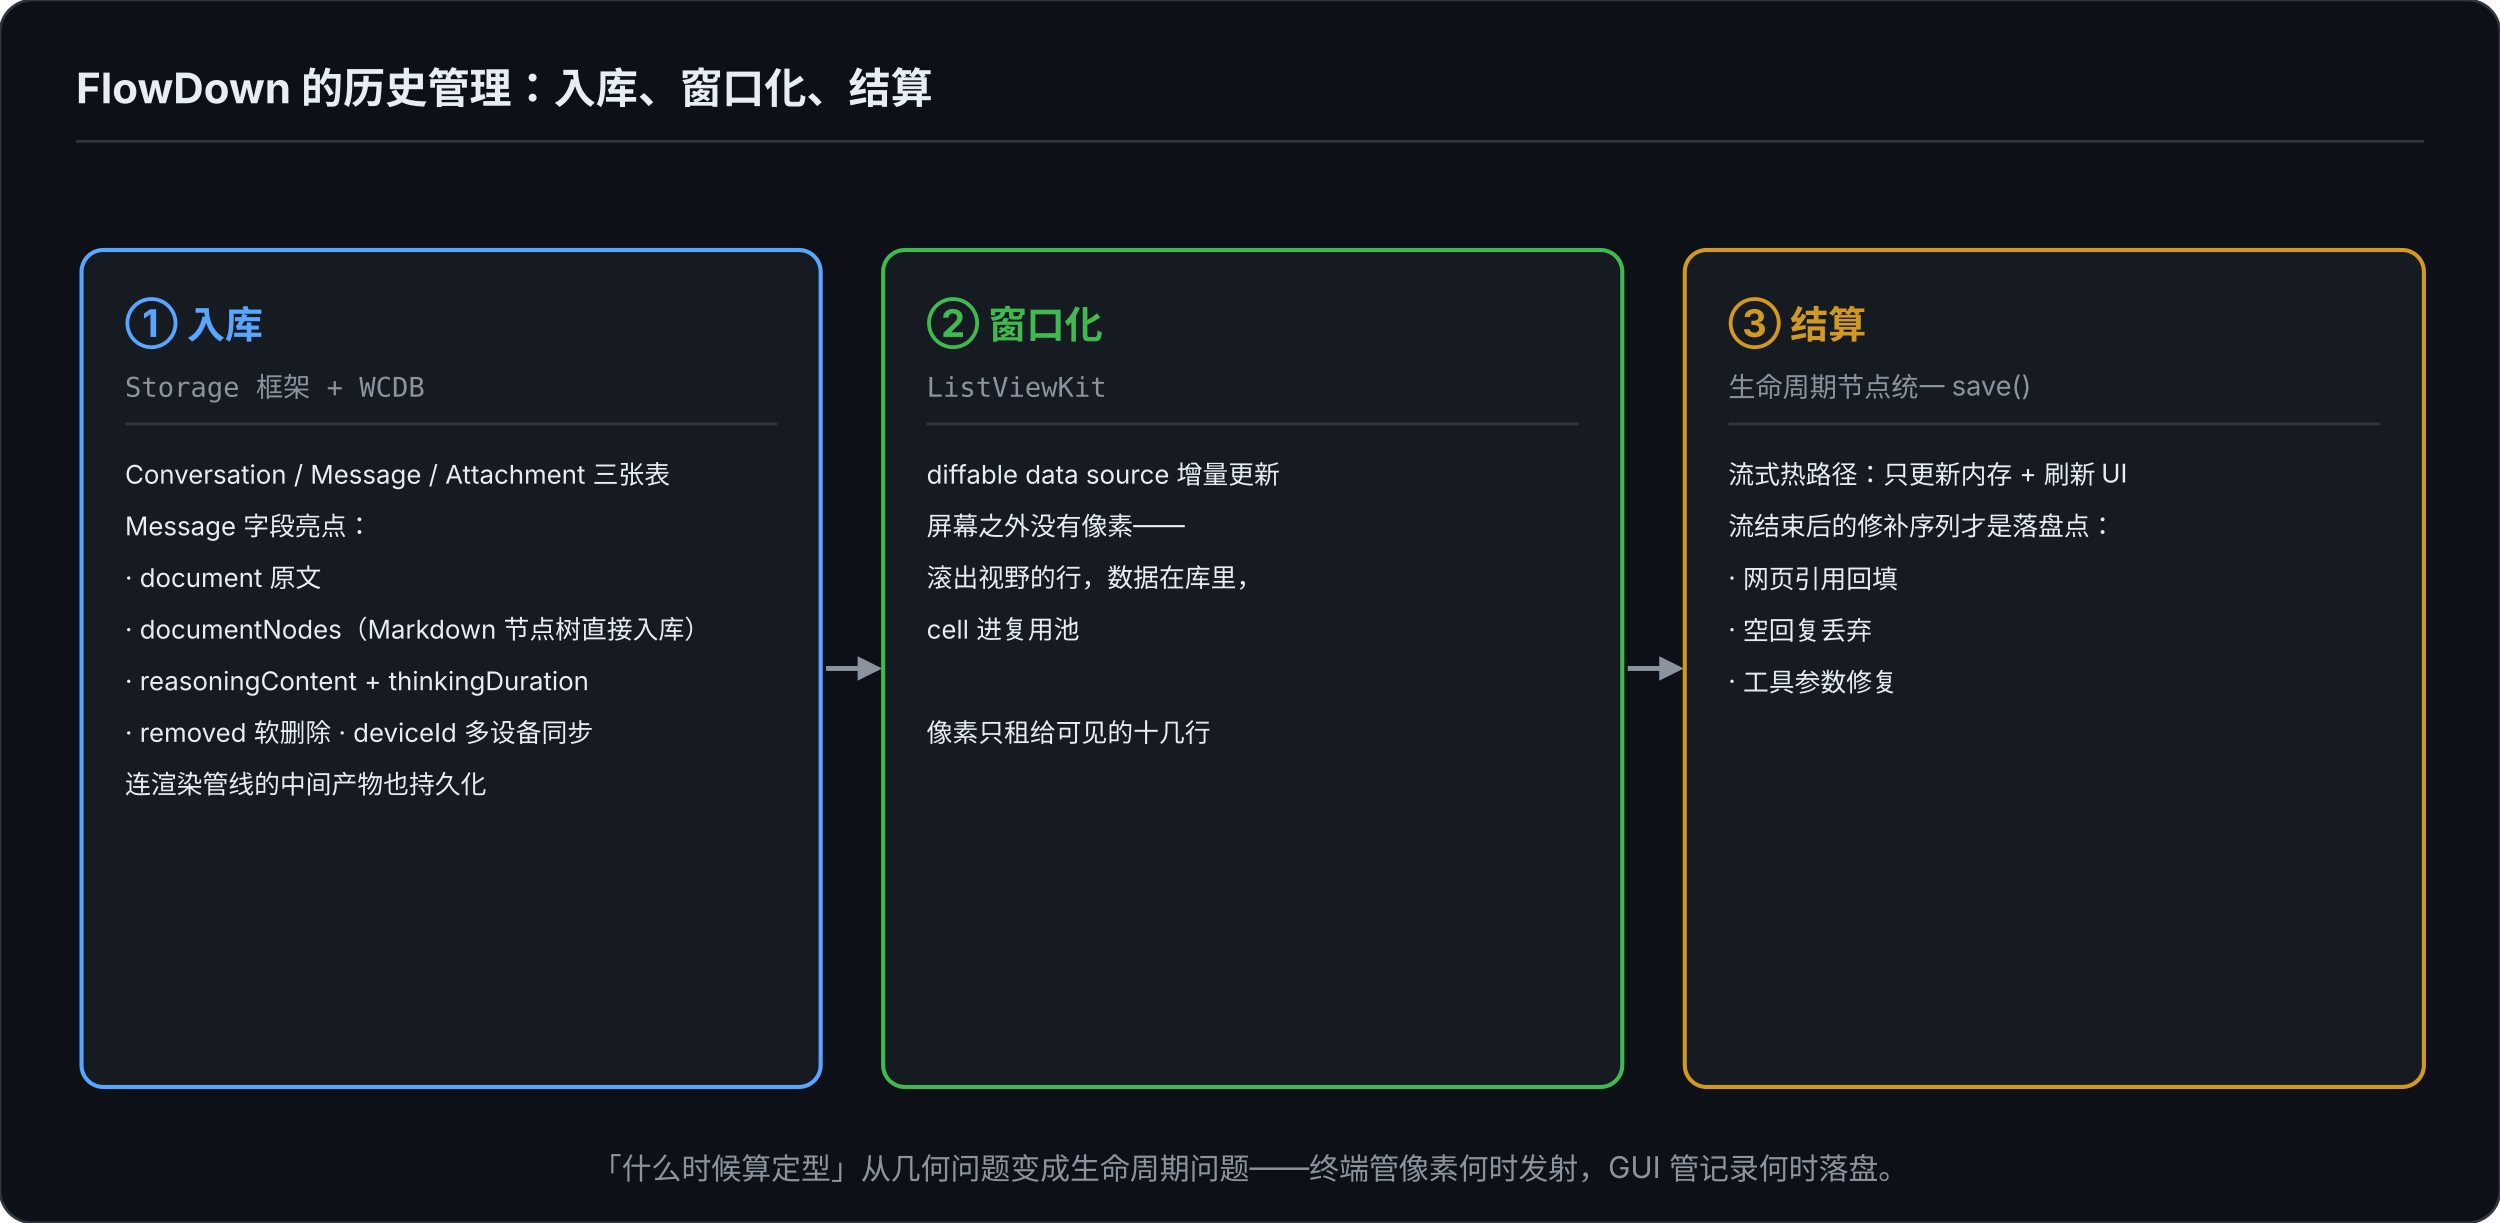
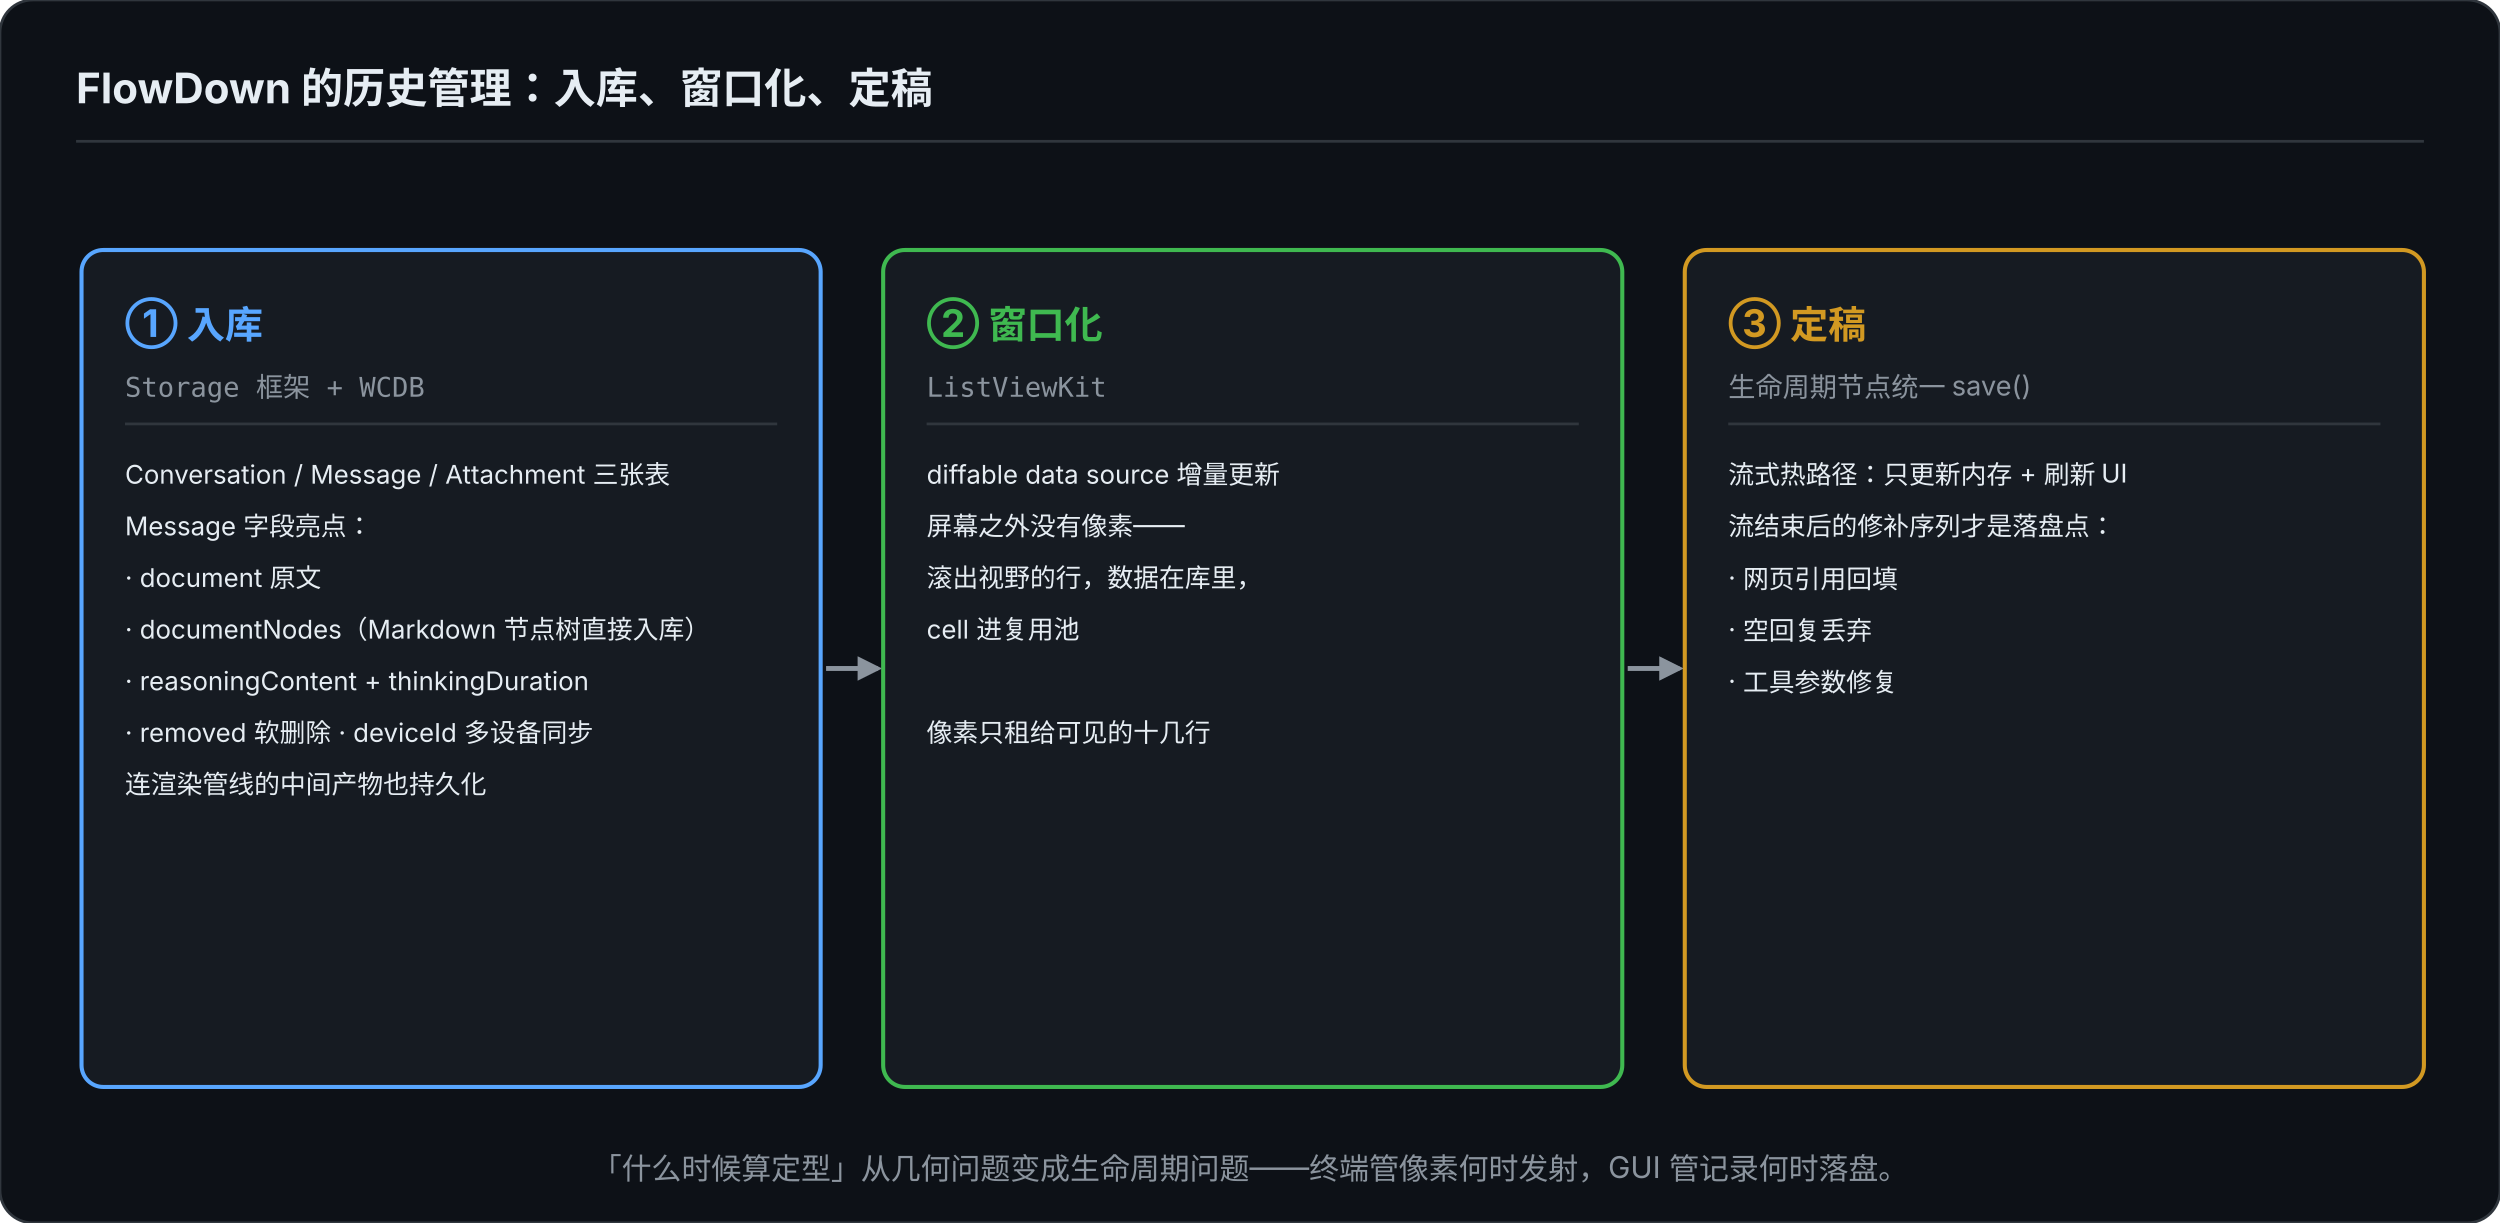
<svg xmlns="http://www.w3.org/2000/svg" width="920" height="450" viewBox="0 0 920 450">
  <defs>
    <marker id="mk1" markerWidth="9" markerHeight="9" refX="7.4" refY="4.5" orient="auto" markerUnits="userSpaceOnUse">
      <path d="M0,0 L9,4.5 L0,9 z" fill="#8b949e" />
    </marker>
  </defs>
  <rect x="0.0" y="0.0" width="920.0" height="450.0" rx="12" fill="#0d1117" stroke="#30363d" stroke-width="1" />
-   <text x="28.0" y="38.0" font-size="15.5" fill="#e6edf3" font-family="-apple-system,'PingFang SC','Hiragino Sans GB','Microsoft YaHei',sans-serif" text-anchor="start" font-weight="700">FlowDown 的历史管理：入库、窗口化、结算</text>
+   <text x="28.0" y="38.0" font-size="15.5" fill="#e6edf3" font-family="-apple-system,'PingFang SC','Hiragino Sans GB','Microsoft YaHei',sans-serif" text-anchor="start" font-weight="700">FlowDown 的历史管理：入库、窗口化、定稿</text>
  <line x1="28" y1="52" x2="892" y2="52" stroke="#30363d" stroke-width="1" />
  <rect x="30.0" y="92.0" width="272.0" height="308.0" rx="8" fill="#161b22" stroke="#58a6ff" stroke-width="1.5" />
  <text x="46.0" y="124.0" font-size="14" fill="#58a6ff" font-family="-apple-system,'PingFang SC','Hiragino Sans GB','Microsoft YaHei',sans-serif" text-anchor="start" font-weight="700">① 入库</text>
  <text x="46.0" y="146.0" font-size="10" fill="#8b949e" font-family="ui-monospace,'SF Mono',Menlo,Consolas,monospace" text-anchor="start" font-weight="400">Storage 框架 + WCDB</text>
  <line x1="46.0" y1="156.0" x2="286.0" y2="156.0" stroke="#30363d" stroke-width="1" />
  <text x="46.0" y="178.0" font-size="9.5" fill="#e6edf3" font-family="-apple-system,'PingFang SC','Hiragino Sans GB','Microsoft YaHei',sans-serif" text-anchor="start" font-weight="400">Conversation / Message / Attachment 三张表</text>
  <text x="46.0" y="197.0" font-size="9.5" fill="#e6edf3" font-family="-apple-system,'PingFang SC','Hiragino Sans GB','Microsoft YaHei',sans-serif" text-anchor="start" font-weight="400">Message 字段亮点：</text>
  <text x="46.0" y="216.0" font-size="9.5" fill="#e6edf3" font-family="-apple-system,'PingFang SC','Hiragino Sans GB','Microsoft YaHei',sans-serif" text-anchor="start" font-weight="400">· document 原文</text>
  <text x="46.0" y="235.0" font-size="9.5" fill="#e6edf3" font-family="-apple-system,'PingFang SC','Hiragino Sans GB','Microsoft YaHei',sans-serif" text-anchor="start" font-weight="400">· documentNodes（Markdown 节点树直接入库）</text>
  <text x="46.0" y="254.0" font-size="9.5" fill="#e6edf3" font-family="-apple-system,'PingFang SC','Hiragino Sans GB','Microsoft YaHei',sans-serif" text-anchor="start" font-weight="400">· reasoningContent + thinkingDuration</text>
  <text x="46.0" y="273.0" font-size="9.5" fill="#e6edf3" font-family="-apple-system,'PingFang SC','Hiragino Sans GB','Microsoft YaHei',sans-serif" text-anchor="start" font-weight="400">· removed 软删除 · deviceId 多设备同步</text>
  <text x="46.0" y="292.0" font-size="9.5" fill="#e6edf3" font-family="-apple-system,'PingFang SC','Hiragino Sans GB','Microsoft YaHei',sans-serif" text-anchor="start" font-weight="400">连渲染管线的中间产物也持久化</text>
  <line x1="304.0" y1="246.0" x2="323.0" y2="246.0" stroke="#8b949e" stroke-width="1.8" marker-end="url(#mk1)" />
  <rect x="325.0" y="92.0" width="272.0" height="308.0" rx="8" fill="#161b22" stroke="#3fb950" stroke-width="1.5" />
  <text x="341.0" y="124.0" font-size="14" fill="#3fb950" font-family="-apple-system,'PingFang SC','Hiragino Sans GB','Microsoft YaHei',sans-serif" text-anchor="start" font-weight="700">② 窗口化</text>
  <text x="341.0" y="146.0" font-size="10" fill="#8b949e" font-family="ui-monospace,'SF Mono',Menlo,Consolas,monospace" text-anchor="start" font-weight="400">ListViewKit</text>
  <line x1="341.0" y1="156.0" x2="581.0" y2="156.0" stroke="#30363d" stroke-width="1" />
  <text x="341.0" y="178.0" font-size="9.5" fill="#e6edf3" font-family="-apple-system,'PingFang SC','Hiragino Sans GB','Microsoft YaHei',sans-serif" text-anchor="start" font-weight="400">diffable data source 增量更新</text>
  <text x="341.0" y="197.0" font-size="9.5" fill="#e6edf3" font-family="-apple-system,'PingFang SC','Hiragino Sans GB','Microsoft YaHei',sans-serif" text-anchor="start" font-weight="400">屏幕之外没有像素——</text>
  <text x="341.0" y="216.0" font-size="9.5" fill="#e6edf3" font-family="-apple-system,'PingFang SC','Hiragino Sans GB','Microsoft YaHei',sans-serif" text-anchor="start" font-weight="400">滚出视野的行，数据在库里，</text>
  <text x="341.0" y="235.0" font-size="9.5" fill="#e6edf3" font-family="-apple-system,'PingFang SC','Hiragino Sans GB','Microsoft YaHei',sans-serif" text-anchor="start" font-weight="400">cell 进复用池</text>
  <text x="341.0" y="254.0" font-size="9.5" fill="#e6edf3" font-family="-apple-system,'PingFang SC','Hiragino Sans GB','Microsoft YaHei',sans-serif" text-anchor="start" font-weight="400" />
  <text x="341.0" y="273.0" font-size="9.5" fill="#e6edf3" font-family="-apple-system,'PingFang SC','Hiragino Sans GB','Microsoft YaHei',sans-serif" text-anchor="start" font-weight="400">像素只租给可见的十几行</text>
  <line x1="599.0" y1="246.0" x2="618.0" y2="246.0" stroke="#8b949e" stroke-width="1.8" marker-end="url(#mk1)" />
  <rect x="620.0" y="92.0" width="272.0" height="308.0" rx="8" fill="#161b22" stroke="#d29922" stroke-width="1.5" />
-   <text x="636.0" y="124.0" font-size="14" fill="#d29922" font-family="-apple-system,'PingFang SC','Hiragino Sans GB','Microsoft YaHei',sans-serif" text-anchor="start" font-weight="700">③ 结算</text>
+   <text x="636.0" y="124.0" font-size="14" fill="#d29922" font-family="-apple-system,'PingFang SC','Hiragino Sans GB','Microsoft YaHei',sans-serif" text-anchor="start" font-weight="700">③ 定稿</text>
  <text x="636.0" y="146.0" font-size="10" fill="#8b949e" font-family="-apple-system,'PingFang SC','Hiragino Sans GB','Microsoft YaHei',sans-serif" text-anchor="start" font-weight="400">生命周期节点统一 save()</text>
  <line x1="636.0" y1="156.0" x2="876.0" y2="156.0" stroke="#30363d" stroke-width="1" />
  <text x="636.0" y="178.0" font-size="9.5" fill="#e6edf3" font-family="-apple-system,'PingFang SC','Hiragino Sans GB','Microsoft YaHei',sans-serif" text-anchor="start" font-weight="400">流式热路径：只更新内存 + 刷新 UI</text>
  <text x="636.0" y="197.0" font-size="9.5" fill="#e6edf3" font-family="-apple-system,'PingFang SC','Hiragino Sans GB','Microsoft YaHei',sans-serif" text-anchor="start" font-weight="400">流结束后的修补序列才是落盘点：</text>
  <text x="636.0" y="216.0" font-size="9.5" fill="#e6edf3" font-family="-apple-system,'PingFang SC','Hiragino Sans GB','Microsoft YaHei',sans-serif" text-anchor="start" font-weight="400">· 网页引用回填</text>
  <text x="636.0" y="235.0" font-size="9.5" fill="#e6edf3" font-family="-apple-system,'PingFang SC','Hiragino Sans GB','Microsoft YaHei',sans-serif" text-anchor="start" font-weight="400">· 空回复丢弃</text>
  <text x="636.0" y="254.0" font-size="9.5" fill="#e6edf3" font-family="-apple-system,'PingFang SC','Hiragino Sans GB','Microsoft YaHei',sans-serif" text-anchor="start" font-weight="400">· 工具参数修复</text>
  <text x="460.0" y="434.0" font-size="11" fill="#8b949e" font-family="-apple-system,'PingFang SC','Hiragino Sans GB','Microsoft YaHei',sans-serif" text-anchor="middle" font-weight="400">「什么时候算定型」从几何问题变成生命周期问题——终端管像素何时发射，GUI 管记录何时落盘。</text>
</svg>
